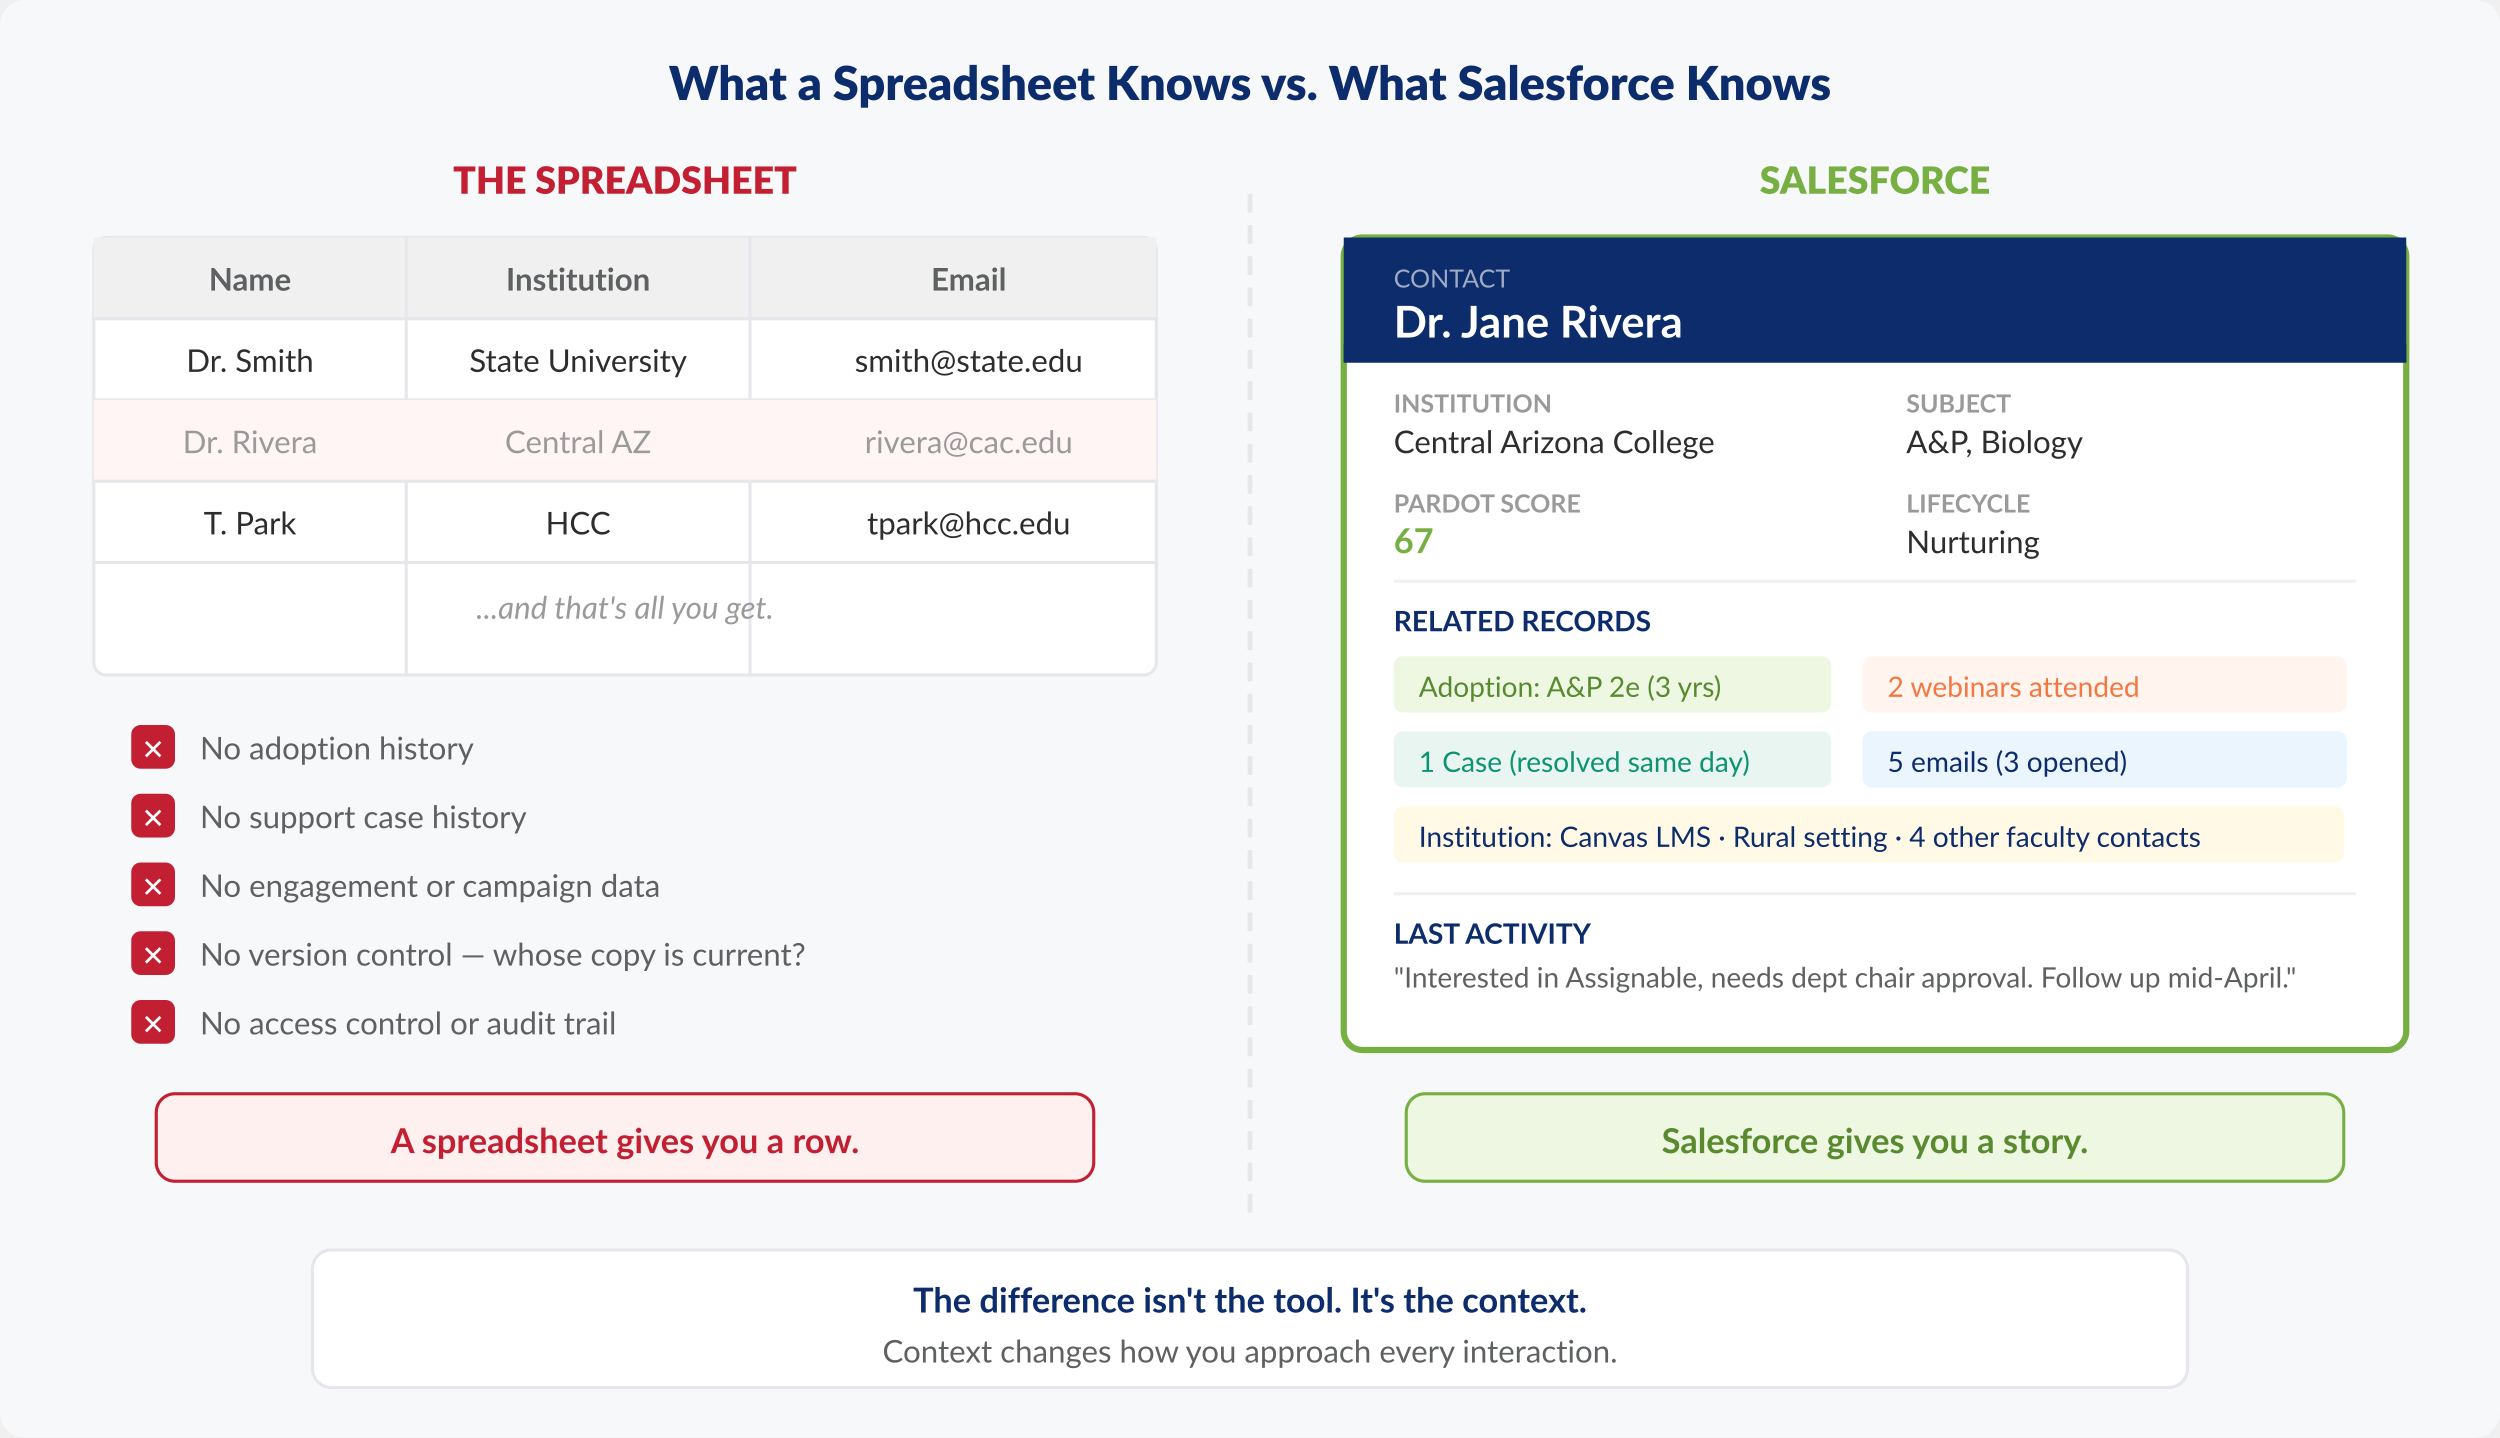
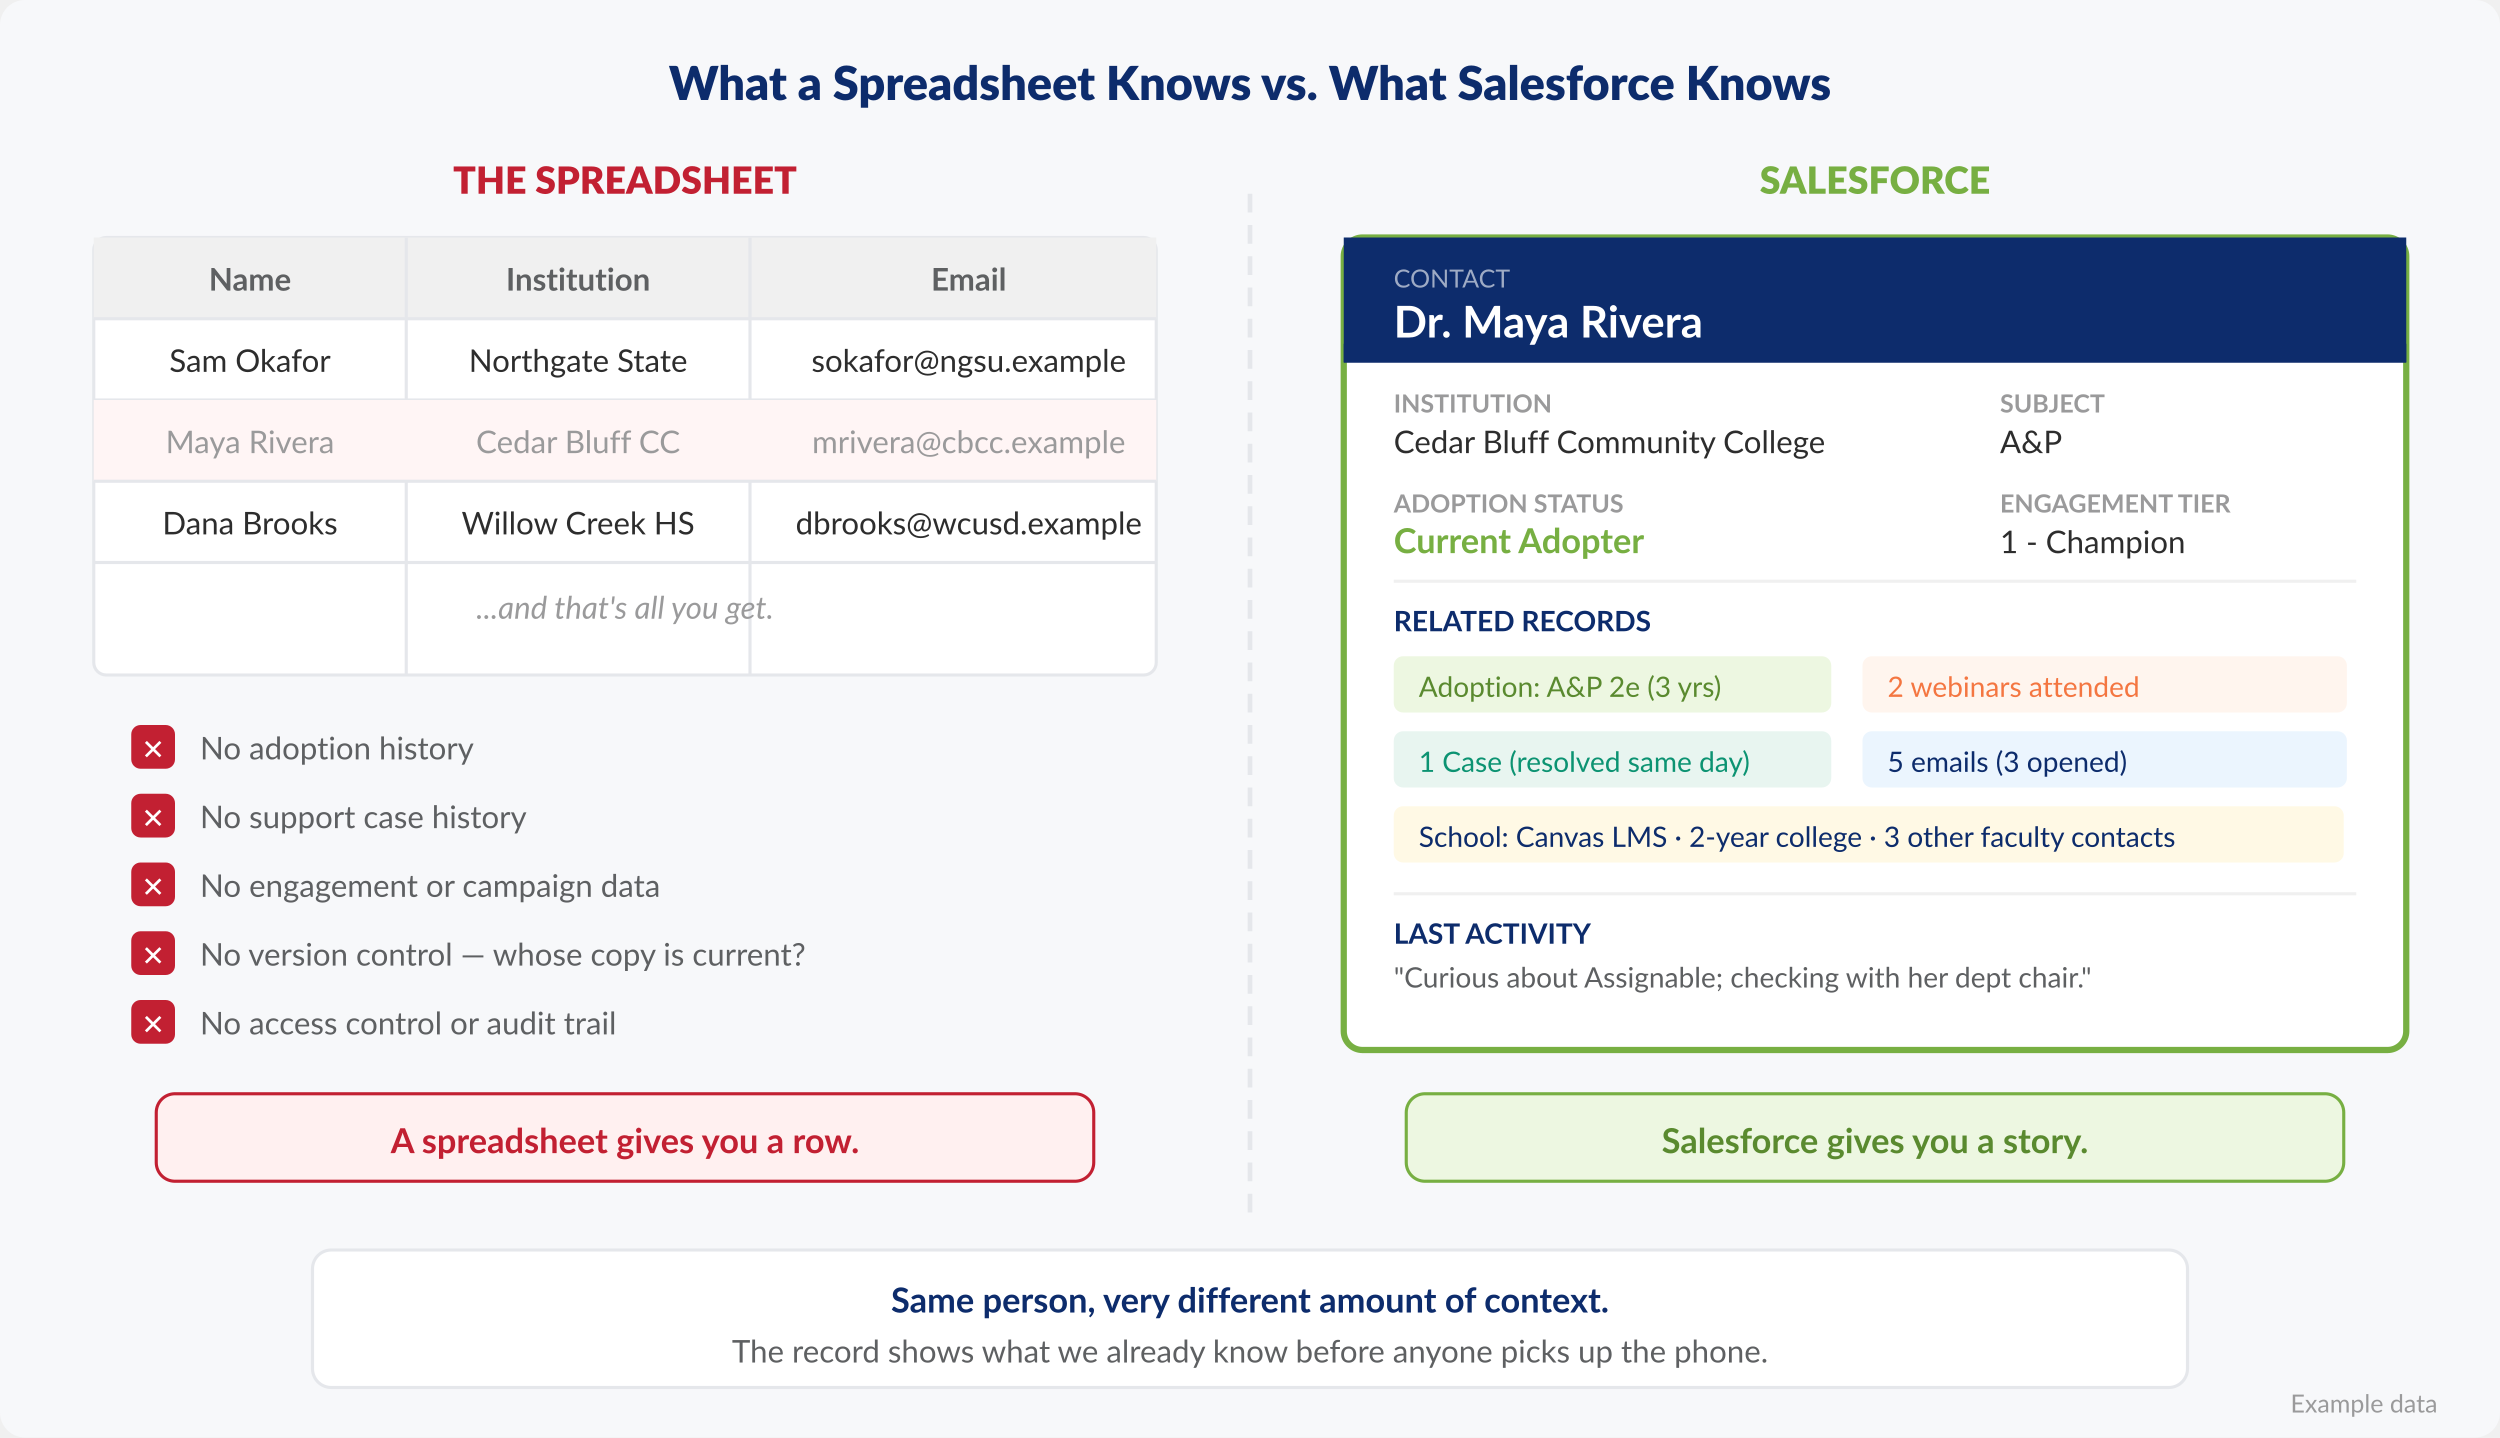
<svg xmlns="http://www.w3.org/2000/svg" viewBox="0 0 800 460" font-family="Lato, -apple-system, sans-serif">
  <rect width="800" height="460" fill="#F7F8FA" rx="8" />
  <text x="400" y="32" fill="#0D2C6C" font-size="15" font-weight="900" text-anchor="middle">What a Spreadsheet Knows vs. What Salesforce Knows</text>
  <text x="200" y="62" fill="#C22032" font-size="12" font-weight="900" text-anchor="middle">THE SPREADSHEET</text>
  <rect x="30" y="76" width="340" height="140" fill="#fff" rx="4" stroke="#E5E7EB" stroke-width="1" />
  <rect x="30" y="76" width="340" height="26" fill="#f0f0f0" rx="4 4 0 0" />
  <line x1="130" y1="76" x2="130" y2="216" stroke="#E5E7EB" stroke-width="1" />
  <line x1="240" y1="76" x2="240" y2="216" stroke="#E5E7EB" stroke-width="1" />
  <text x="80" y="93" fill="#5E6062" font-size="10" font-weight="700" text-anchor="middle">Name</text>
  <text x="185" y="93" fill="#5E6062" font-size="10" font-weight="700" text-anchor="middle">Institution</text>
  <text x="310" y="93" fill="#5E6062" font-size="10" font-weight="700" text-anchor="middle">Email</text>
  <line x1="30" y1="102" x2="370" y2="102" stroke="#E5E7EB" stroke-width="1" />
-   <text x="80" y="119" fill="#2d2d2d" font-size="10" text-anchor="middle">Dr. Smith</text>
-   <text x="185" y="119" fill="#2d2d2d" font-size="10" text-anchor="middle">State University</text>
-   <text x="310" y="119" fill="#2d2d2d" font-size="10" text-anchor="middle">smith@state.edu</text>
+   <text x="80" y="119" fill="#2d2d2d" font-size="10" text-anchor="middle">Sam Okafor</text>
+   <text x="185" y="119" fill="#2d2d2d" font-size="10" text-anchor="middle">Northgate State</text>
+   <text x="310" y="119" fill="#2d2d2d" font-size="10" text-anchor="middle">sokafor@ngsu.example</text>
  <line x1="30" y1="128" x2="370" y2="128" stroke="#E5E7EB" stroke-width="1" />
  <rect x="30" y="128" width="340" height="26" fill="#FFF5F5" />
-   <text x="80" y="145" fill="#9A9A9B" font-size="10" text-anchor="middle">Dr. Rivera</text>
-   <text x="185" y="145" fill="#9A9A9B" font-size="10" text-anchor="middle">Central AZ</text>
-   <text x="310" y="145" fill="#9A9A9B" font-size="10" text-anchor="middle">rivera@cac.edu</text>
+   <text x="80" y="145" fill="#9A9A9B" font-size="10" text-anchor="middle">Maya Rivera</text>
+   <text x="185" y="145" fill="#9A9A9B" font-size="10" text-anchor="middle">Cedar Bluff CC</text>
+   <text x="310" y="145" fill="#9A9A9B" font-size="10" text-anchor="middle">mrivera@cbcc.example</text>
  <line x1="30" y1="154" x2="370" y2="154" stroke="#E5E7EB" stroke-width="1" />
-   <text x="80" y="171" fill="#2d2d2d" font-size="10" text-anchor="middle">T. Park</text>
-   <text x="185" y="171" fill="#2d2d2d" font-size="10" text-anchor="middle">HCC</text>
-   <text x="310" y="171" fill="#2d2d2d" font-size="10" text-anchor="middle">tpark@hcc.edu</text>
+   <text x="80" y="171" fill="#2d2d2d" font-size="10" text-anchor="middle">Dana Brooks</text>
+   <text x="185" y="171" fill="#2d2d2d" font-size="10" text-anchor="middle">Willow Creek HS</text>
+   <text x="310" y="171" fill="#2d2d2d" font-size="10" text-anchor="middle">dbrooks@wcusd.example</text>
  <line x1="30" y1="180" x2="370" y2="180" stroke="#E5E7EB" stroke-width="1" />
  <text x="200" y="198" fill="#9A9A9B" font-size="10" font-style="italic" text-anchor="middle">...and that's all you get.</text>
  <g transform="translate(42, 232)">
    <rect x="0" y="0" width="14" height="14" rx="3" fill="#C22032" />
    <text x="7" y="11" fill="#fff" font-size="9" font-weight="700" text-anchor="middle">✕</text>
    <text x="22" y="11" fill="#5E6062" font-size="10">No adoption history</text>
  </g>
  <g transform="translate(42, 254)">
    <rect x="0" y="0" width="14" height="14" rx="3" fill="#C22032" />
    <text x="7" y="11" fill="#fff" font-size="9" font-weight="700" text-anchor="middle">✕</text>
    <text x="22" y="11" fill="#5E6062" font-size="10">No support case history</text>
  </g>
  <g transform="translate(42, 276)">
    <rect x="0" y="0" width="14" height="14" rx="3" fill="#C22032" />
    <text x="7" y="11" fill="#fff" font-size="9" font-weight="700" text-anchor="middle">✕</text>
    <text x="22" y="11" fill="#5E6062" font-size="10">No engagement or campaign data</text>
  </g>
  <g transform="translate(42, 298)">
    <rect x="0" y="0" width="14" height="14" rx="3" fill="#C22032" />
    <text x="7" y="11" fill="#fff" font-size="9" font-weight="700" text-anchor="middle">✕</text>
    <text x="22" y="11" fill="#5E6062" font-size="10">No version control — whose copy is current?</text>
  </g>
  <g transform="translate(42, 320)">
    <rect x="0" y="0" width="14" height="14" rx="3" fill="#C22032" />
    <text x="7" y="11" fill="#fff" font-size="9" font-weight="700" text-anchor="middle">✕</text>
    <text x="22" y="11" fill="#5E6062" font-size="10">No access control or audit trail</text>
  </g>
  <rect x="50" y="350" width="300" height="28" rx="6" fill="#FFF0F0" stroke="#C22032" stroke-width="1" />
  <text x="200" y="369" fill="#C22032" font-size="11" font-weight="700" text-anchor="middle">A spreadsheet gives you a row.</text>
  <line x1="400" y1="62" x2="400" y2="390" stroke="#E5E7EB" stroke-width="1.5" stroke-dasharray="6,4" />
  <text x="600" y="62" fill="#77AF42" font-size="12" font-weight="900" text-anchor="middle">SALESFORCE</text>
  <rect x="430" y="76" width="340" height="260" fill="#fff" rx="6" stroke="#77AF42" stroke-width="2" />
  <rect x="430" y="76" width="340" height="40" fill="#0D2C6C" rx="6 6 0 0" />
  <rect x="430" y="110" width="340" height="6" fill="#0D2C6C" />
  <text x="446" y="92" fill="rgba(255,255,255,0.6)" font-size="8">CONTACT</text>
-   <text x="446" y="108" fill="#fff" font-size="14" font-weight="700">Dr. Jane Rivera</text>
+   <text x="446" y="108" fill="#fff" font-size="14" font-weight="700">Dr. Maya Rivera</text>
  <text x="446" y="132" fill="#9A9A9B" font-size="8" font-weight="700">INSTITUTION</text>
-   <text x="446" y="145" fill="#2d2d2d" font-size="10">Central Arizona College</text>
-   <text x="610" y="132" fill="#9A9A9B" font-size="8" font-weight="700">SUBJECT</text>
-   <text x="610" y="145" fill="#2d2d2d" font-size="10">A&amp;P, Biology</text>
-   <text x="446" y="164" fill="#9A9A9B" font-size="8" font-weight="700">PARDOT SCORE</text>
-   <text x="446" y="177" fill="#77AF42" font-size="11" font-weight="700">67</text>
-   <text x="610" y="164" fill="#9A9A9B" font-size="8" font-weight="700">LIFECYCLE</text>
-   <text x="610" y="177" fill="#2d2d2d" font-size="10">Nurturing</text>
+   <text x="446" y="145" fill="#2d2d2d" font-size="10">Cedar Bluff Community College</text>
+   <text x="640" y="132" fill="#9A9A9B" font-size="8" font-weight="700">SUBJECT</text>
+   <text x="640" y="145" fill="#2d2d2d" font-size="10">A&amp;P</text>
+   <text x="446" y="164" fill="#9A9A9B" font-size="8" font-weight="700">ADOPTION STATUS</text>
+   <text x="446" y="177" fill="#77AF42" font-size="11" font-weight="700">Current Adopter</text>
+   <text x="640" y="164" fill="#9A9A9B" font-size="8" font-weight="700">ENGAGEMENT TIER</text>
+   <text x="640" y="177" fill="#2d2d2d" font-size="10">1 - Champion</text>
  <line x1="446" y1="186" x2="754" y2="186" stroke="#F0F0F0" stroke-width="1" />
  <text x="446" y="202" fill="#0D2C6C" font-size="9" font-weight="700">RELATED RECORDS</text>
  <rect x="446" y="210" width="140" height="18" rx="3" fill="#EDF7E1" />
  <text x="454" y="223" fill="#5a8a2f" font-size="9">Adoption: A&amp;P 2e (3 yrs)</text>
  <rect x="596" y="210" width="155" height="18" rx="3" fill="#FFF5EE" />
  <text x="604" y="223" fill="#F47641" font-size="9">2 webinars attended</text>
  <rect x="446" y="234" width="140" height="18" rx="3" fill="#E8F5F0" />
  <text x="454" y="247" fill="#0C9372" font-size="9">1 Case (resolved same day)</text>
  <rect x="596" y="234" width="155" height="18" rx="3" fill="#EBF5FE" />
  <text x="604" y="247" fill="#0D2C6C" font-size="9">5 emails (3 opened)</text>
  <rect x="446" y="258" width="304" height="18" rx="3" fill="#FFF9E5" />
-   <text x="454" y="271" fill="#0D2C6C" font-size="9">Institution: Canvas LMS · Rural setting · 4 other faculty contacts</text>
+   <text x="454" y="271" fill="#0D2C6C" font-size="9">School: Canvas LMS · 2-year college · 3 other faculty contacts</text>
  <line x1="446" y1="286" x2="754" y2="286" stroke="#F0F0F0" stroke-width="1" />
  <text x="446" y="302" fill="#0D2C6C" font-size="9" font-weight="700">LAST ACTIVITY</text>
-   <text x="446" y="316" fill="#5E6062" font-size="9">"Interested in Assignable, needs dept chair approval. Follow up mid-April."</text>
+   <text x="446" y="316" fill="#5E6062" font-size="9">"Curious about Assignable; checking with her dept chair."</text>
  <rect x="450" y="350" width="300" height="28" rx="6" fill="#EDF7E1" stroke="#77AF42" stroke-width="1" />
  <text x="600" y="369" fill="#5a8a2f" font-size="11" font-weight="700" text-anchor="middle">Salesforce gives you a story.</text>
  <rect x="100" y="400" width="600" height="44" rx="6" fill="#fff" stroke="#E5E7EB" stroke-width="1" />
-   <text x="400" y="420" fill="#0D2C6C" font-size="11" font-weight="700" text-anchor="middle">The difference isn't the tool. It's the context.</text>
-   <text x="400" y="436" fill="#5E6062" font-size="10" text-anchor="middle">Context changes how you approach every interaction.</text>
+   <text x="400" y="420" fill="#0D2C6C" font-size="11" font-weight="700" text-anchor="middle">Same person, very different amount of context.</text>
+   <text x="400" y="436" fill="#5E6062" font-size="10" text-anchor="middle">The record shows what we already know before anyone picks up the phone.</text>
+   <text x="780" y="452" fill="#9A9A9B" font-size="8" text-anchor="end">Example data</text>
</svg>
